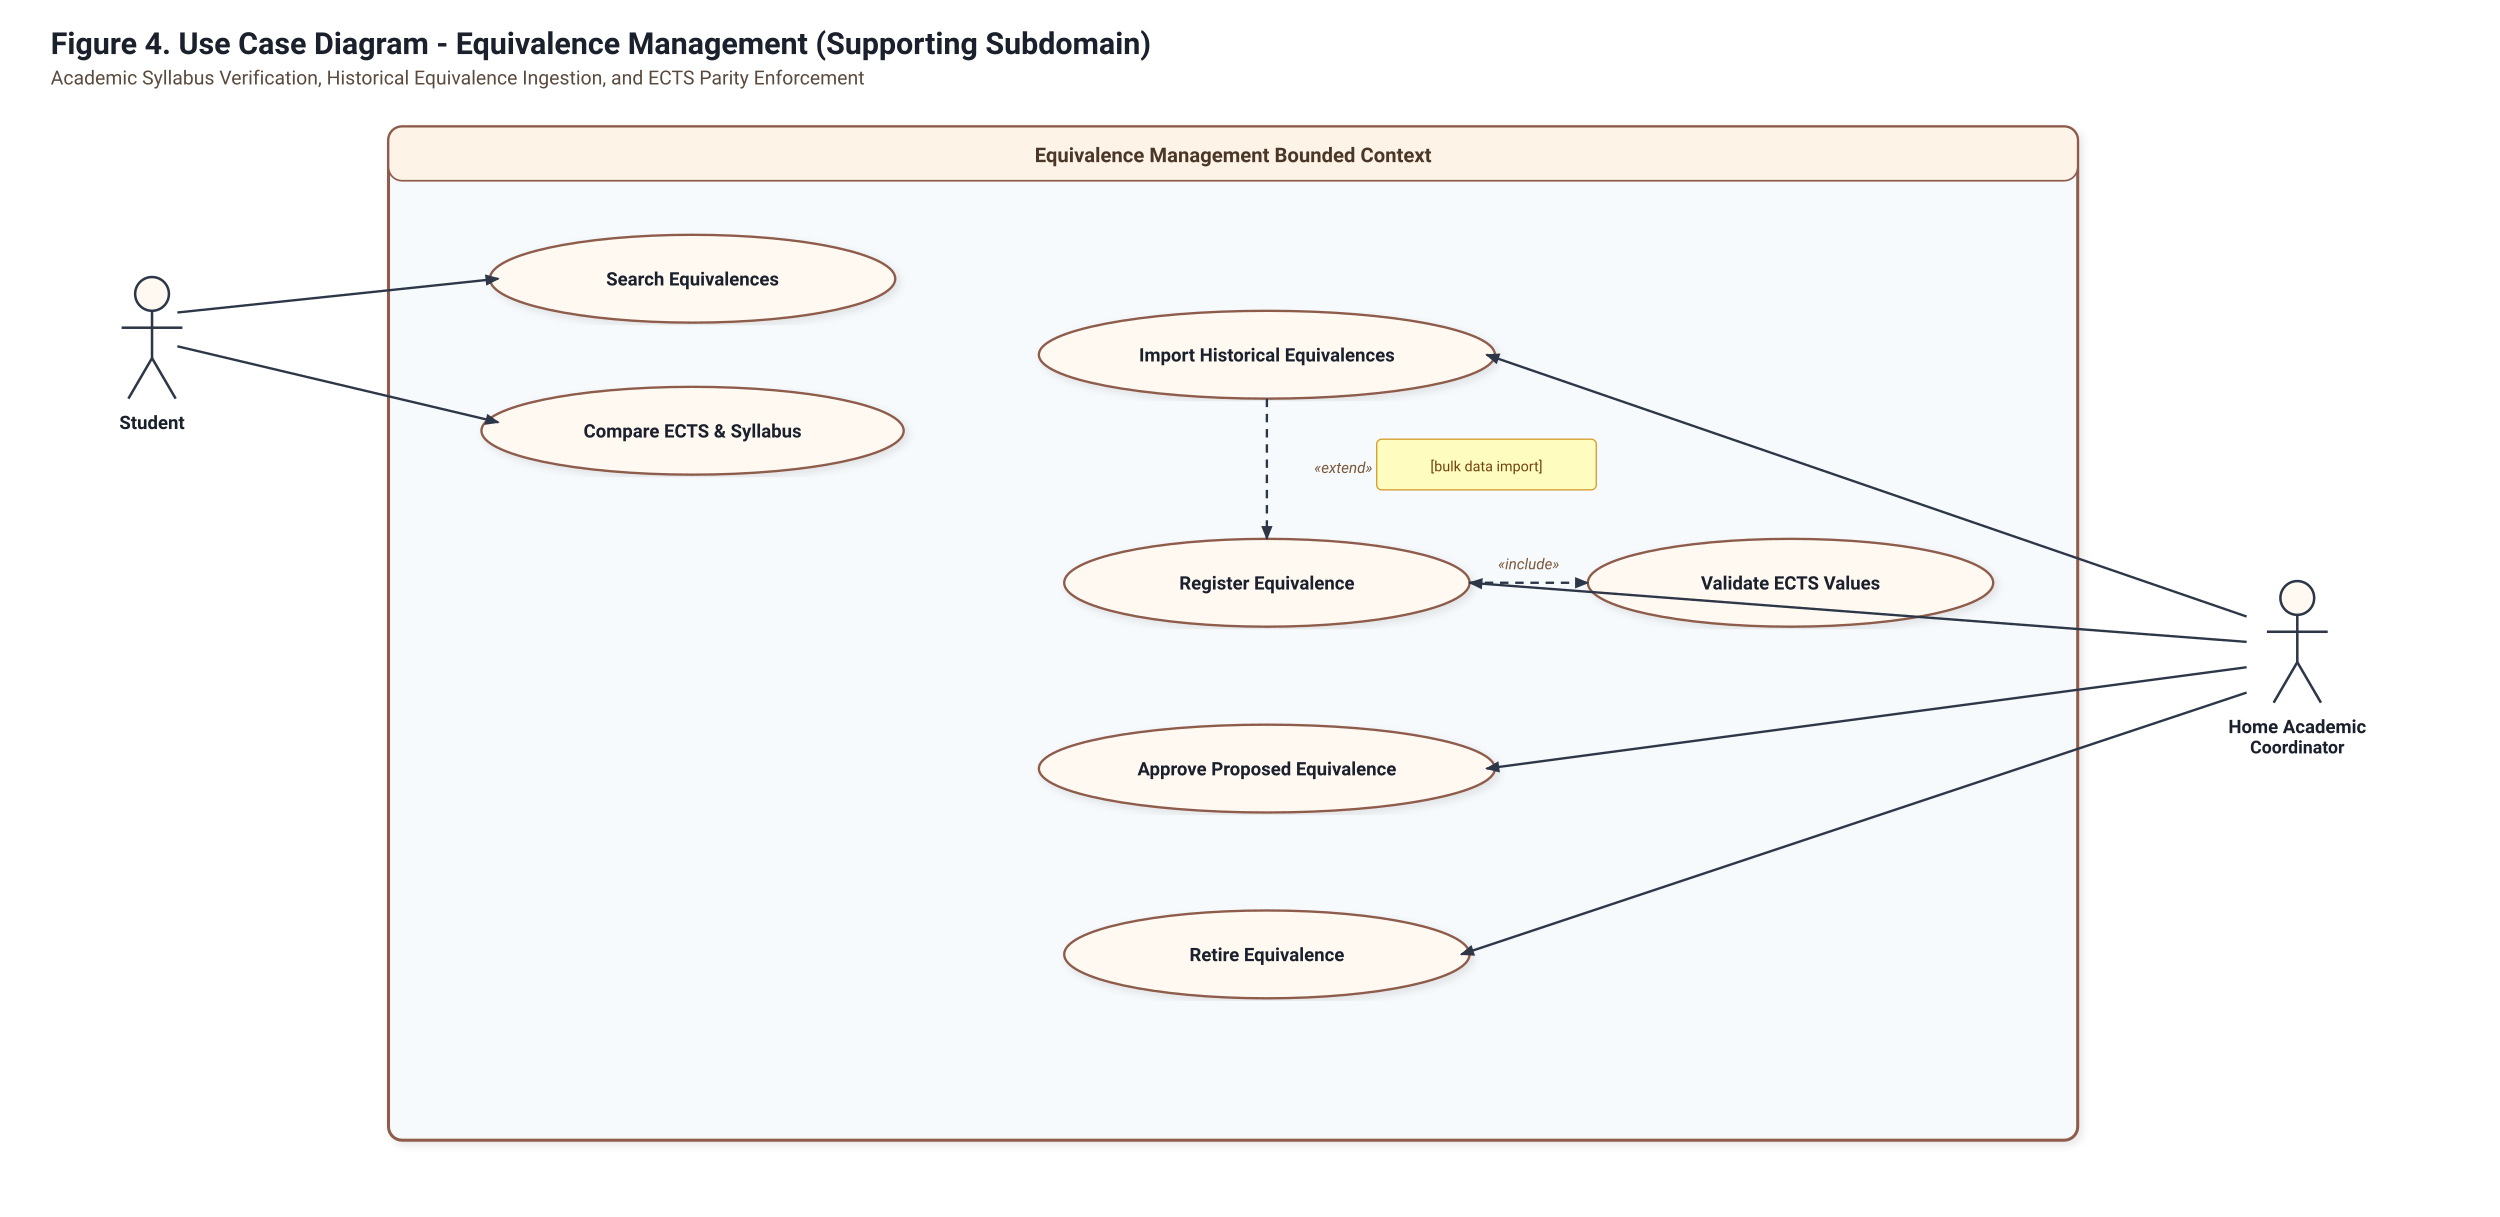
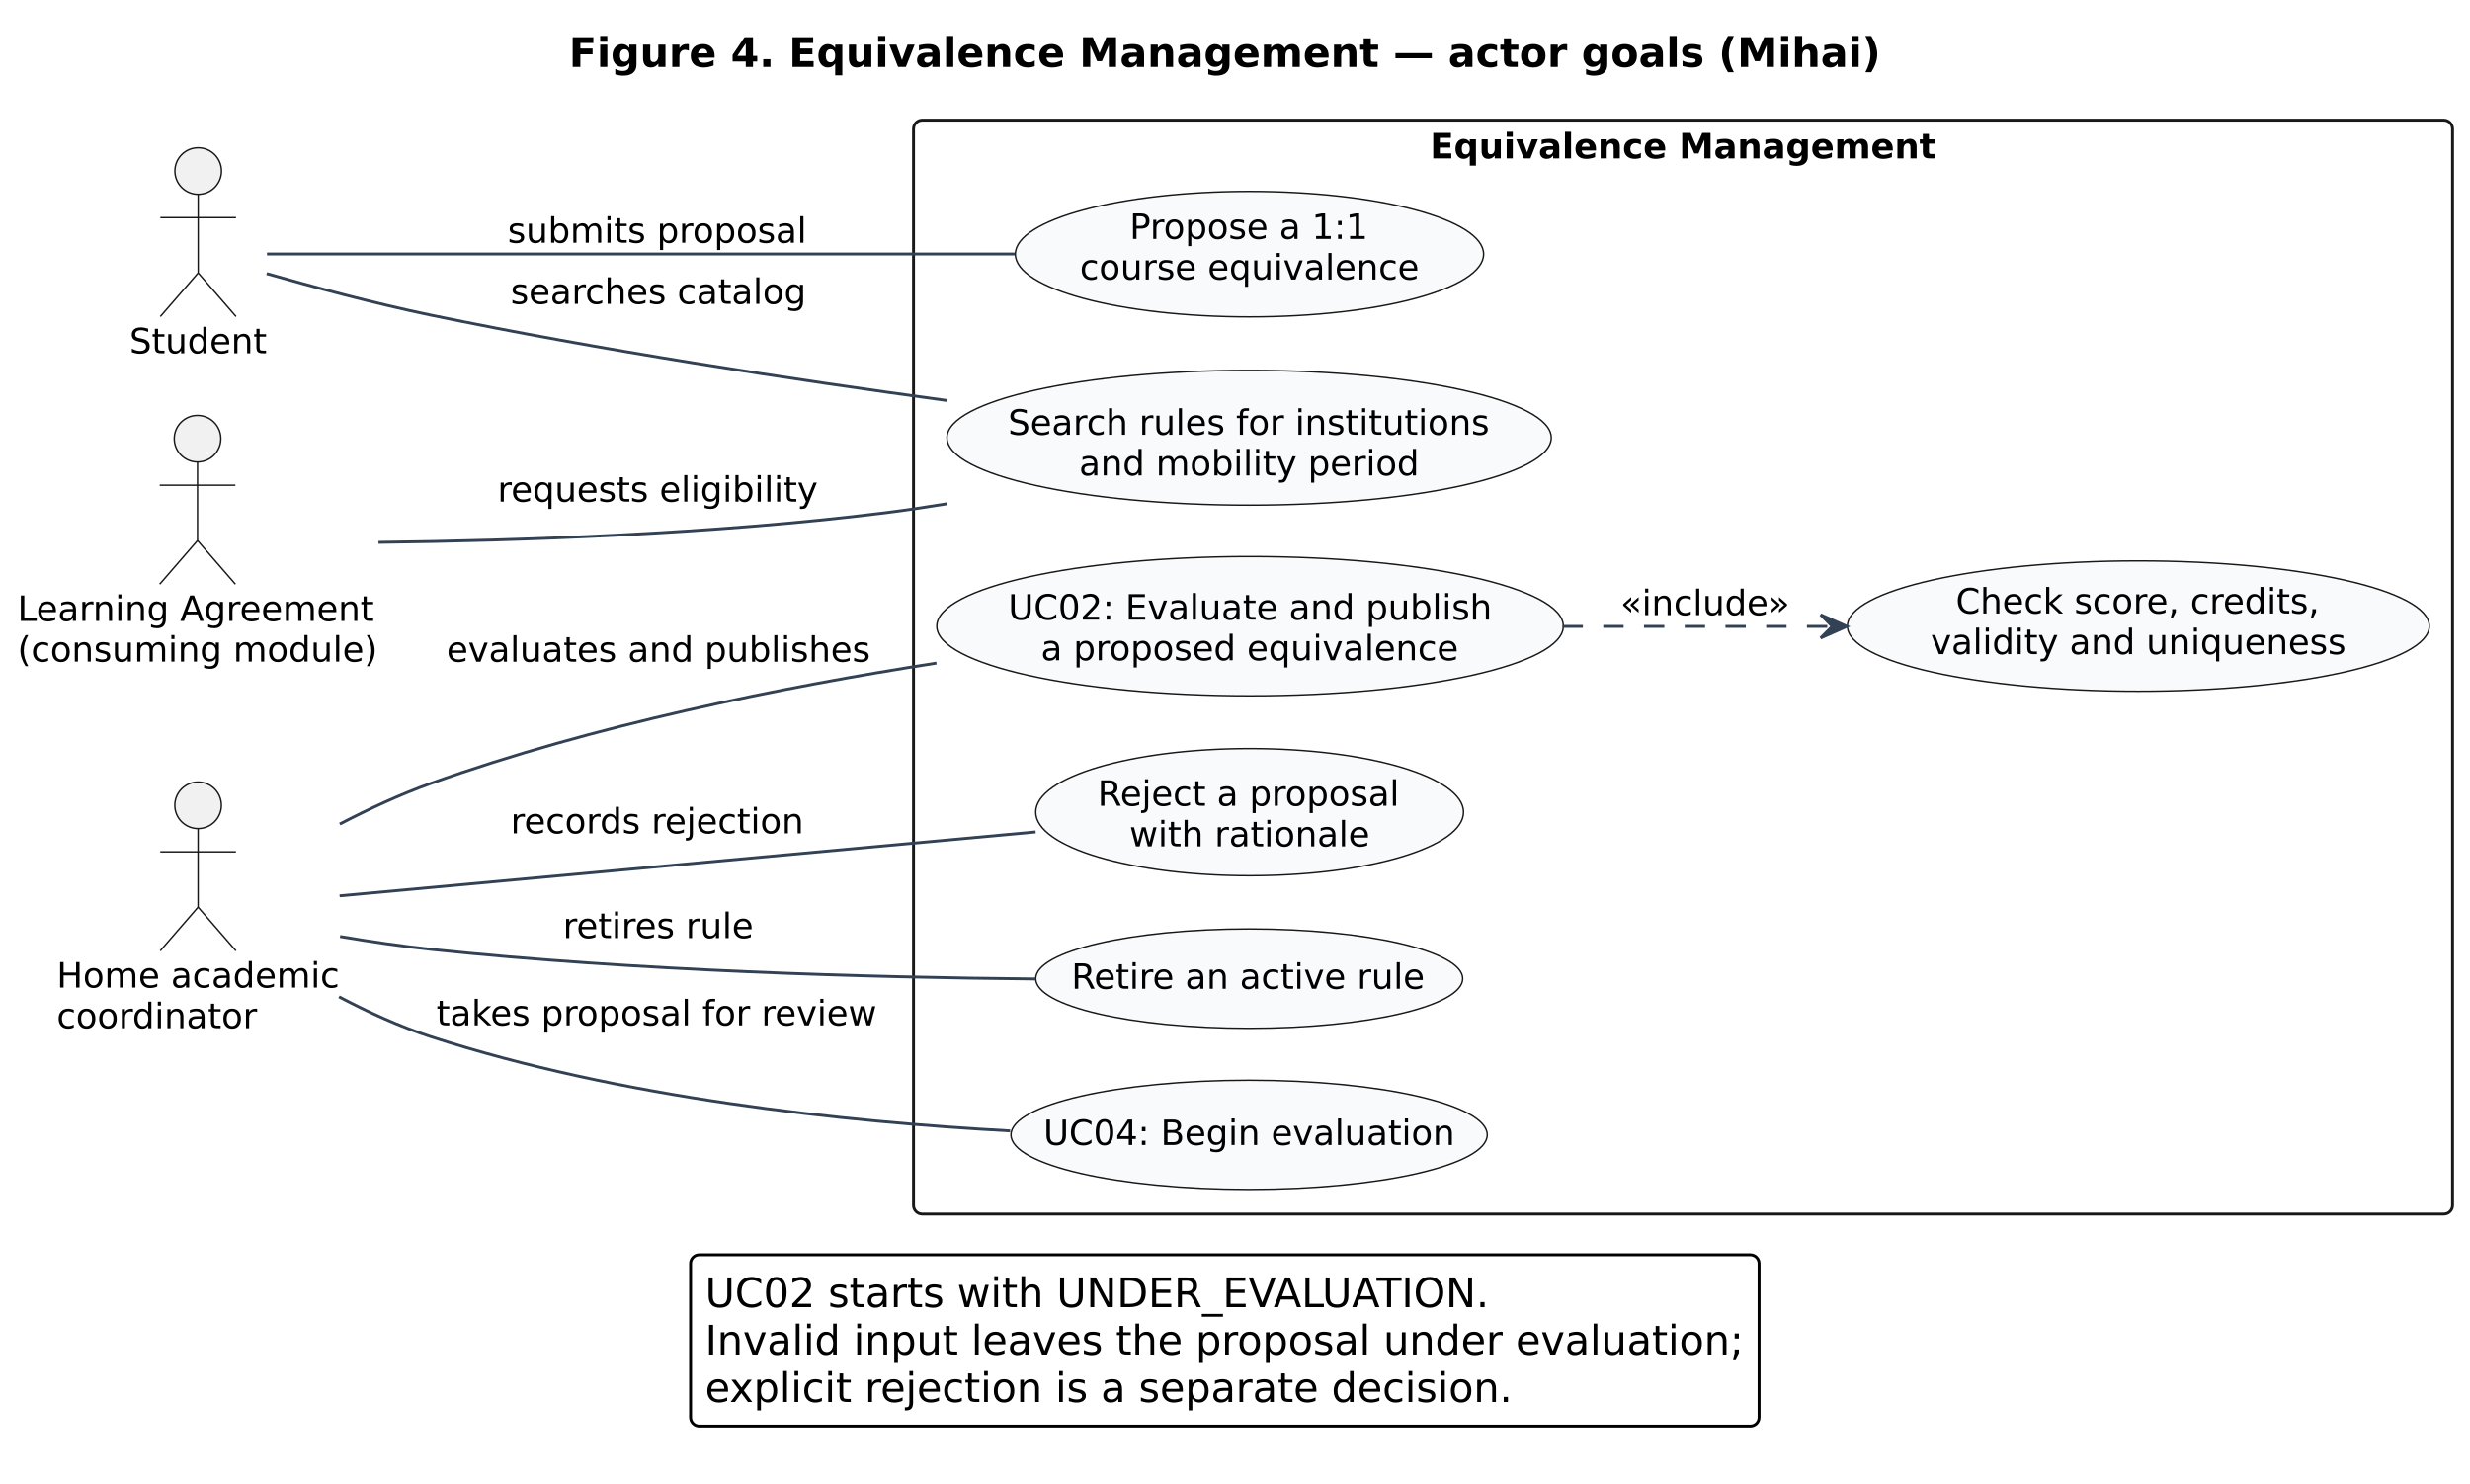
- <svg xmlns="http://www.w3.org/2000/svg" viewBox="0 0 1480 720" width="100%" height="100%" style="background-color: #FBF8F1; font-family: -apple-system, BlinkMacSystemFont, 'Segoe UI', Roboto, Helvetica, Arial, sans-serif;">
-   <defs>
-     <marker id="arrow" viewBox="0 0 10 10" refX="9" refY="5" markerWidth="6" markerHeight="6" orient="auto-start-reverse">
-       <path d="M 0 1 L 10 5 L 0 9 z" fill="#2D3748" />
-     </marker>
-     <filter id="shadow" x="-3%" y="-3%" width="106%" height="106%">
-       <feDropShadow dx="2" dy="2" stdDeviation="2.5" flood-opacity="0.10" />
-     </filter>
-   </defs>
-   <text x="30" y="32" font-size="18" font-weight="bold" fill="#1A202C">Figure 4. Use Case Diagram - Equivalence Management (Supporting Subdomain)</text>
-   <text x="30" y="50" font-size="11.5" fill="#5A4A3E">Academic Syllabus Verification, Historical Equivalence Ingestion, and ECTS Parity Enforcement</text>
-   <g transform="translate(230, 75)">
-     <rect x="0" y="0" width="1000" height="600" rx="8" fill="#F7FAFC" stroke="#8D5B4C" stroke-width="1.8" filter="url(#shadow)" />
-     <rect x="0" y="0" width="1000" height="32" rx="8" fill="#FDF3E7" stroke="#8D5B4C" stroke-width="1" />
-     <text x="500" y="21" text-anchor="middle" font-size="12" font-weight="bold" fill="#4A3728">Equivalence Management Bounded Context</text>
-     <ellipse cx="180" cy="90" rx="120" ry="26" fill="#FFF9F2" stroke="#8D5B4C" stroke-width="1.4" filter="url(#shadow)" />
-     <text x="180" y="94" text-anchor="middle" font-size="11" font-weight="600" fill="#1A202C">Search Equivalences</text>
-     <ellipse cx="180" cy="180" rx="125" ry="26" fill="#FFF9F2" stroke="#8D5B4C" stroke-width="1.4" filter="url(#shadow)" />
-     <text x="180" y="184" text-anchor="middle" font-size="11" font-weight="600" fill="#1A202C">Compare ECTS &amp; Syllabus</text>
-     <ellipse cx="520" cy="135" rx="135" ry="26" fill="#FFF9F2" stroke="#8D5B4C" stroke-width="1.4" filter="url(#shadow)" />
-     <text x="520" y="139" text-anchor="middle" font-size="11" font-weight="600" fill="#1A202C">Import Historical Equivalences</text>
-     <ellipse cx="520" cy="270" rx="120" ry="26" fill="#FFF9F2" stroke="#8D5B4C" stroke-width="1.4" filter="url(#shadow)" />
-     <text x="520" y="274" text-anchor="middle" font-size="11" font-weight="600" fill="#1A202C">Register Equivalence</text>
-     <ellipse cx="520" cy="380" rx="135" ry="26" fill="#FFF9F2" stroke="#8D5B4C" stroke-width="1.4" filter="url(#shadow)" />
-     <text x="520" y="384" text-anchor="middle" font-size="11" font-weight="600" fill="#1A202C">Approve Proposed Equivalence</text>
-     <ellipse cx="520" cy="490" rx="120" ry="26" fill="#FFF9F2" stroke="#8D5B4C" stroke-width="1.4" filter="url(#shadow)" />
-     <text x="520" y="494" text-anchor="middle" font-size="11" font-weight="600" fill="#1A202C">Retire Equivalence</text>
-     <ellipse cx="830" cy="270" rx="120" ry="26" fill="#FFF9F2" stroke="#8D5B4C" stroke-width="1.4" filter="url(#shadow)" />
-     <text x="830" y="274" text-anchor="middle" font-size="11" font-weight="600" fill="#1A202C">Validate ECTS Values</text>
-     <line x1="520" y1="161" x2="520" y2="244" stroke="#2D3748" stroke-width="1.4" stroke-dasharray="5,4" marker-end="url(#arrow)" />
-     <text x="548" y="205" font-size="9" font-style="italic" fill="#7A583A">«extend»</text>
-     <rect x="585" y="185" width="130" height="30" rx="3" fill="#FEFCBF" stroke="#D69E2E" stroke-width="0.8" />
-     <text x="650" y="204" text-anchor="middle" font-size="8.5" fill="#744210">[bulk data import]</text>
-     <line x1="640" y1="270" x2="710" y2="270" stroke="#2D3748" stroke-width="1.4" stroke-dasharray="5,4" marker-end="url(#arrow)" />
-     <text x="675" y="262" text-anchor="middle" font-size="9" font-style="italic" fill="#7A583A">«include»</text>
+ <svg xmlns="http://www.w3.org/2000/svg" contentStyleType="text/css" data-diagram-type="DESCRIPTION" height="510px" preserveAspectRatio="none" style="width:849px;height:510px;background:#FFFFFF;" version="1.1" viewBox="0 0 849 510" width="849px" zoomAndPan="magnify">
+   <defs />
+   <g>
+     <g class="title" data-source-line="1">
+       <text fill="#000000" font-family="DejaVu Sans" font-size="14" font-weight="bold" lengthAdjust="spacing" textLength="450.878" x="195.561" y="22.995">Figure 4. Equivalence Management — actor goals (Mihai)</text>
+     </g>
+     <g class="cluster" data-qualified-name="Equivalence Management" data-source-line="18" id="ent0005">
+       <rect fill="none" height="376" rx="3" ry="3" style="stroke:#181818;stroke-width:1;" width="529" x="314" y="41.297" />
+       <text fill="#000000" font-family="DejaVu Sans" font-size="12" font-weight="bold" lengthAdjust="spacing" textLength="173.918" x="491.541" y="54.435">Equivalence Management</text>
+     </g>
+     <g class="entity" data-qualified-name="S" data-source-line="15" id="ent0002">
+       <ellipse cx="68.119" cy="58.797" fill="#F1F1F1" rx="8" ry="8" style="stroke:#181818;stroke-width:0.5;" />
+       <path d="M68.119,66.797 L68.119,93.797 M55.119,74.797 L81.119,74.797 M68.119,93.797 L55.119,108.797 M68.119,93.797 L81.119,108.797" fill="none" style="stroke:#181818;stroke-width:0.5;" />
+       <text fill="#000000" font-family="DejaVu Sans" font-size="12" lengthAdjust="spacing" textLength="47.238" x="44.5" y="121.436">Student</text>
+     </g>
+     <g class="entity" data-qualified-name="LA" data-source-line="16" id="ent0003">
+       <ellipse cx="67.898" cy="150.797" fill="#F1F1F1" rx="8" ry="8" style="stroke:#181818;stroke-width:0.5;" />
+       <path d="M67.898,158.797 L67.898,185.797 M54.898,166.797 L80.898,166.797 M67.898,185.797 L54.898,200.797 M67.898,185.797 L80.898,200.797" fill="none" style="stroke:#181818;stroke-width:0.5;" />
+       <text fill="#000000" font-family="DejaVu Sans" font-size="12" lengthAdjust="spacing" textLength="123.24" x="6" y="213.435">Learning Agreement</text>
+       <text fill="#000000" font-family="DejaVu Sans" font-size="12" lengthAdjust="spacing" textLength="123.797" x="6" y="227.404">(consuming module)</text>
+     </g>
+     <g class="entity" data-qualified-name="C" data-source-line="17" id="ent0004">
+       <ellipse cx="68.089" cy="276.797" fill="#F1F1F1" rx="8" ry="8" style="stroke:#181818;stroke-width:0.5;" />
+       <path d="M68.089,284.797 L68.089,311.797 M55.089,292.797 L81.089,292.797 M68.089,311.797 L55.089,326.797 M68.089,311.797 L81.089,326.797" fill="none" style="stroke:#181818;stroke-width:0.5;" />
+       <text fill="#000000" font-family="DejaVu Sans" font-size="12" lengthAdjust="spacing" textLength="97.178" x="19.5" y="339.435">Home academic</text>
+       <text fill="#000000" font-family="DejaVu Sans" font-size="12" lengthAdjust="spacing" textLength="69.106" x="19.5" y="353.404">coordinator</text>
+     </g>
+     <g class="entity" data-qualified-name="Equivalence Management.Search" data-source-line="19" id="ent0006">
+       <ellipse cx="429.354" cy="150.468" fill="#F8FAFC" rx="103.854" ry="23.171" style="stroke:#181818;stroke-width:0.5;" />
+       <text fill="#000000" font-family="DejaVu Sans" font-size="12" lengthAdjust="spacing" textLength="165.721" x="346.493" y="149.438">Search rules for institutions</text>
+       <text fill="#000000" font-family="DejaVu Sans" font-size="12" lengthAdjust="spacing" textLength="116.889" x="370.909" y="163.406">and mobility period</text>
+     </g>
+     <g class="entity" data-qualified-name="Equivalence Management.Propose" data-source-line="20" id="ent0007">
+       <ellipse cx="429.476" cy="87.356" fill="#F8FAFC" rx="80.476" ry="21.559" style="stroke:#181818;stroke-width:0.5;" />
+       <text fill="#000000" font-family="DejaVu Sans" font-size="12" lengthAdjust="spacing" textLength="82.4" x="388.276" y="82.107">Propose a 1:1</text>
+       <text fill="#000000" font-family="DejaVu Sans" font-size="12" lengthAdjust="spacing" textLength="116.625" x="371.164" y="96.076">course equivalence</text>
+     </g>
+     <g class="entity" data-qualified-name="Equivalence Management.Begin" data-source-line="21" id="ent0008">
+       <ellipse cx="429.351" cy="390.067" fill="#F8FAFC" rx="81.851" ry="18.77" style="stroke:#181818;stroke-width:0.5;" />
+       <text fill="#000000" font-family="DejaVu Sans" font-size="12" lengthAdjust="spacing" textLength="141.393" x="358.655" y="393.551">UC04: Begin evaluation</text>
+     </g>
+     <g class="entity" data-qualified-name="Equivalence Management.Evaluate" data-source-line="22" id="ent0009">
+       <ellipse cx="429.677" cy="215.232" fill="#F8FAFC" rx="107.677" ry="23.935" style="stroke:#181818;stroke-width:0.5;" />
+       <text fill="#000000" font-family="DejaVu Sans" font-size="12" lengthAdjust="spacing" textLength="166.277" x="346.539" y="212.981">UC02: Evaluate and publish</text>
+       <text fill="#000000" font-family="DejaVu Sans" font-size="12" lengthAdjust="spacing" textLength="143.783" x="357.786" y="226.949">a proposed equivalence</text>
+     </g>
+     <g class="entity" data-qualified-name="Equivalence Management.Validate" data-source-line="23" id="ent0010">
+       <ellipse cx="735.008" cy="215.198" fill="#F8FAFC" rx="100.008" ry="22.402" style="stroke:#181818;stroke-width:0.5;" />
+       <text fill="#000000" font-family="DejaVu Sans" font-size="12" lengthAdjust="spacing" textLength="125.502" x="672.257" y="210.871">Check score, credits,</text>
+       <text fill="#000000" font-family="DejaVu Sans" font-size="12" lengthAdjust="spacing" textLength="142.728" x="663.644" y="224.84">validity and uniqueness</text>
+     </g>
+     <g class="entity" data-qualified-name="Equivalence Management.Reject" data-source-line="24" id="ent0011">
+       <ellipse cx="429.522" cy="279.148" fill="#F8FAFC" rx="73.522" ry="21.851" style="stroke:#181818;stroke-width:0.5;" />
+       <text fill="#000000" font-family="DejaVu Sans" font-size="12" lengthAdjust="spacing" textLength="104.514" x="377.265" y="276.958">Reject a proposal</text>
+       <text fill="#000000" font-family="DejaVu Sans" font-size="12" lengthAdjust="spacing" textLength="82.617" x="388.214" y="290.927">with rationale</text>
+     </g>
+     <g class="entity" data-qualified-name="Equivalence Management.Retire" data-source-line="25" id="ent0012">
+       <ellipse cx="429.38" cy="336.373" fill="#F8FAFC" rx="73.38" ry="17.076" style="stroke:#181818;stroke-width:0.5;" />
+       <text fill="#000000" font-family="DejaVu Sans" font-size="12" lengthAdjust="spacing" textLength="122.209" x="368.275" y="339.857">Retire an active rule</text>
+     </g>
+     <g class="link" data-entity-1="ent0002" data-entity-2="ent0006" data-link-type="association" id="lnk13">
+       <path d="M91.657,94.037 C107.364,98.533 128.823,104.325 148,108.297 C206.343,120.38 272.199,130.424 325.431,137.657" fill="none" style="stroke:#334155;stroke-width:1;" />
+       <text fill="#000000" font-family="DejaVu Sans" font-size="12" lengthAdjust="spacing" textLength="101.877" x="175.5" y="104.436">searches catalog</text>
+     </g>
+     <g class="link" data-entity-1="ent0002" data-entity-2="ent0007" data-link-type="association" id="lnk14">
+       <path d="M91.761,87.297 C142.387,87.297 266.346,87.297 348.904,87.297" fill="none" style="stroke:#334155;stroke-width:1;" />
+       <text fill="#000000" font-family="DejaVu Sans" font-size="12" lengthAdjust="spacing" textLength="103.061" x="174.5" y="83.436">submits proposal</text>
+     </g>
+     <g class="link" data-entity-1="ent0003" data-entity-2="ent0006" data-link-type="association" id="lnk15">
+       <path d="M130.091,186.424 C177.656,185.866 245.245,183.632 304,176.297 C311.012,175.422 318.215,174.359 325.454,173.169" fill="none" style="stroke:#334155;stroke-width:1;" />
+       <text fill="#000000" font-family="DejaVu Sans" font-size="12" lengthAdjust="spacing" textLength="110.373" x="171" y="172.435">requests eligibility</text>
+     </g>
+     <g class="link" data-entity-1="ent0004" data-entity-2="ent0008" data-link-type="association" id="lnk16">
+       <path d="M116.534,342.62 C126.603,347.93 137.4,352.85 148,356.297 C212.96,377.421 290.244,385.624 347.225,388.713" fill="none" style="stroke:#334155;stroke-width:1;" />
+       <text fill="#000000" font-family="DejaVu Sans" font-size="12" lengthAdjust="spacing" textLength="152.326" x="150" y="352.435">takes proposal for review</text>
+     </g>
+     <g class="link" data-entity-1="ent0004" data-entity-2="ent0009" data-link-type="association" id="lnk17">
+       <path d="M116.79,283.248 C126.84,278.014 137.564,273.039 148,269.297 C203.784,249.292 268.609,236.197 321.88,227.92" fill="none" style="stroke:#334155;stroke-width:1;" />
+       <text fill="#000000" font-family="DejaVu Sans" font-size="12" lengthAdjust="spacing" textLength="145.676" x="153.5" y="227.435">evaluates and publishes</text>
+     </g>
+     <g class="link" data-entity-1="ent0004" data-entity-2="ent0011" data-link-type="association" id="lnk18">
+       <path d="M116.739,307.915 C177.954,302.296 284.693,292.498 355.975,285.954" fill="none" style="stroke:#334155;stroke-width:1;" />
+       <text fill="#000000" font-family="DejaVu Sans" font-size="12" lengthAdjust="spacing" textLength="101.49" x="175.5" y="286.435">records rejection</text>
+     </g>
+     <g class="link" data-entity-1="ent0004" data-entity-2="ent0012" data-link-type="association" id="lnk19">
+       <path d="M116.891,321.889 C127.12,323.627 137.888,325.226 148,326.297 C218.385,333.751 299.199,335.966 355.949,336.487" fill="none" style="stroke:#334155;stroke-width:1;" />
+       <text fill="#000000" font-family="DejaVu Sans" font-size="12" lengthAdjust="spacing" textLength="65.994" x="193.5" y="322.435">retires rule</text>
+     </g>
+     <g class="link" data-entity-1="ent0009" data-entity-2="ent0010" data-link-type="dependency" id="lnk20">
+       <polygon fill="#334155" points="634.798,215.297,625.798,211.297,629.798,215.297,625.798,219.297,634.798,215.297" style="stroke:#334155;stroke-width:1;" />
+       <path d="M537.076,215.297 C568.845,215.297 597.521,215.297 628.798,215.297" fill="none" style="stroke:#334155;stroke-width:1;stroke-dasharray:7,7;" />
+       <text fill="#000000" font-family="DejaVu Sans" font-size="12" lengthAdjust="spacing" textLength="58.16" x="557" y="211.435">«include»</text>
+     </g>
+     <g class="legend" data-source-line="35">
+       <rect fill="none" height="58.891" rx="3" ry="3" style="stroke:#000000;stroke-width:1;" width="367.273" x="237.363" y="431.297" />
+       <text fill="#000000" font-family="DejaVu Sans" font-size="14" lengthAdjust="spacing" textLength="272.111" x="242.363" y="449.292">UC02 starts with UNDER_EVALUATION.</text>
+       <text fill="#000000" font-family="DejaVu Sans" font-size="14" lengthAdjust="spacing" textLength="357.273" x="242.363" y="465.589">Invalid input leaves the proposal under evaluation;</text>
+       <text fill="#000000" font-family="DejaVu Sans" font-size="14" lengthAdjust="spacing" textLength="278.011" x="242.363" y="481.886">explicit rejection is a separate decision.</text>
+     </g>
  </g>
-   <g transform="translate(60, 160)">
-     <circle cx="30" cy="14" r="10" fill="#FFF9F2" stroke="#2D3748" stroke-width="1.5" />
-     <line x1="30" y1="24" x2="30" y2="52" stroke="#2D3748" stroke-width="1.5" />
-     <line x1="12" y1="34" x2="48" y2="34" stroke="#2D3748" stroke-width="1.5" />
-     <line x1="30" y1="52" x2="16" y2="76" stroke="#2D3748" stroke-width="1.5" />
-     <line x1="30" y1="52" x2="44" y2="76" stroke="#2D3748" stroke-width="1.5" />
-     <text x="30" y="94" text-anchor="middle" font-size="11" font-weight="bold" fill="#1A202C">Student</text>
-   </g>
-   <g transform="translate(1330, 340)">
-     <circle cx="30" cy="14" r="10" fill="#FFF9F2" stroke="#2D3748" stroke-width="1.5" />
-     <line x1="30" y1="24" x2="30" y2="52" stroke="#2D3748" stroke-width="1.5" />
-     <line x1="12" y1="34" x2="48" y2="34" stroke="#2D3748" stroke-width="1.5" />
-     <line x1="30" y1="52" x2="16" y2="76" stroke="#2D3748" stroke-width="1.5" />
-     <line x1="30" y1="52" x2="44" y2="76" stroke="#2D3748" stroke-width="1.5" />
-     <text x="30" y="94" text-anchor="middle" font-size="11" font-weight="bold" fill="#1A202C">Home Academic</text>
-     <text x="30" y="106" text-anchor="middle" font-size="10.5" font-weight="bold" fill="#1A202C">Coordinator</text>
-   </g>
-   <line x1="105" y1="185" x2="295" y2="165" stroke="#2D3748" stroke-width="1.4" marker-end="url(#arrow)" />
-   <line x1="105" y1="205" x2="295" y2="250" stroke="#2D3748" stroke-width="1.4" marker-end="url(#arrow)" />
-   <line x1="1330" y1="365" x2="880" y2="210" stroke="#2D3748" stroke-width="1.4" marker-end="url(#arrow)" />
-   <line x1="1330" y1="380" x2="870" y2="345" stroke="#2D3748" stroke-width="1.4" marker-end="url(#arrow)" />
-   <line x1="1330" y1="395" x2="880" y2="455" stroke="#2D3748" stroke-width="1.4" marker-end="url(#arrow)" />
-   <line x1="1330" y1="410" x2="865" y2="565" stroke="#2D3748" stroke-width="1.4" marker-end="url(#arrow)" />
</svg>
